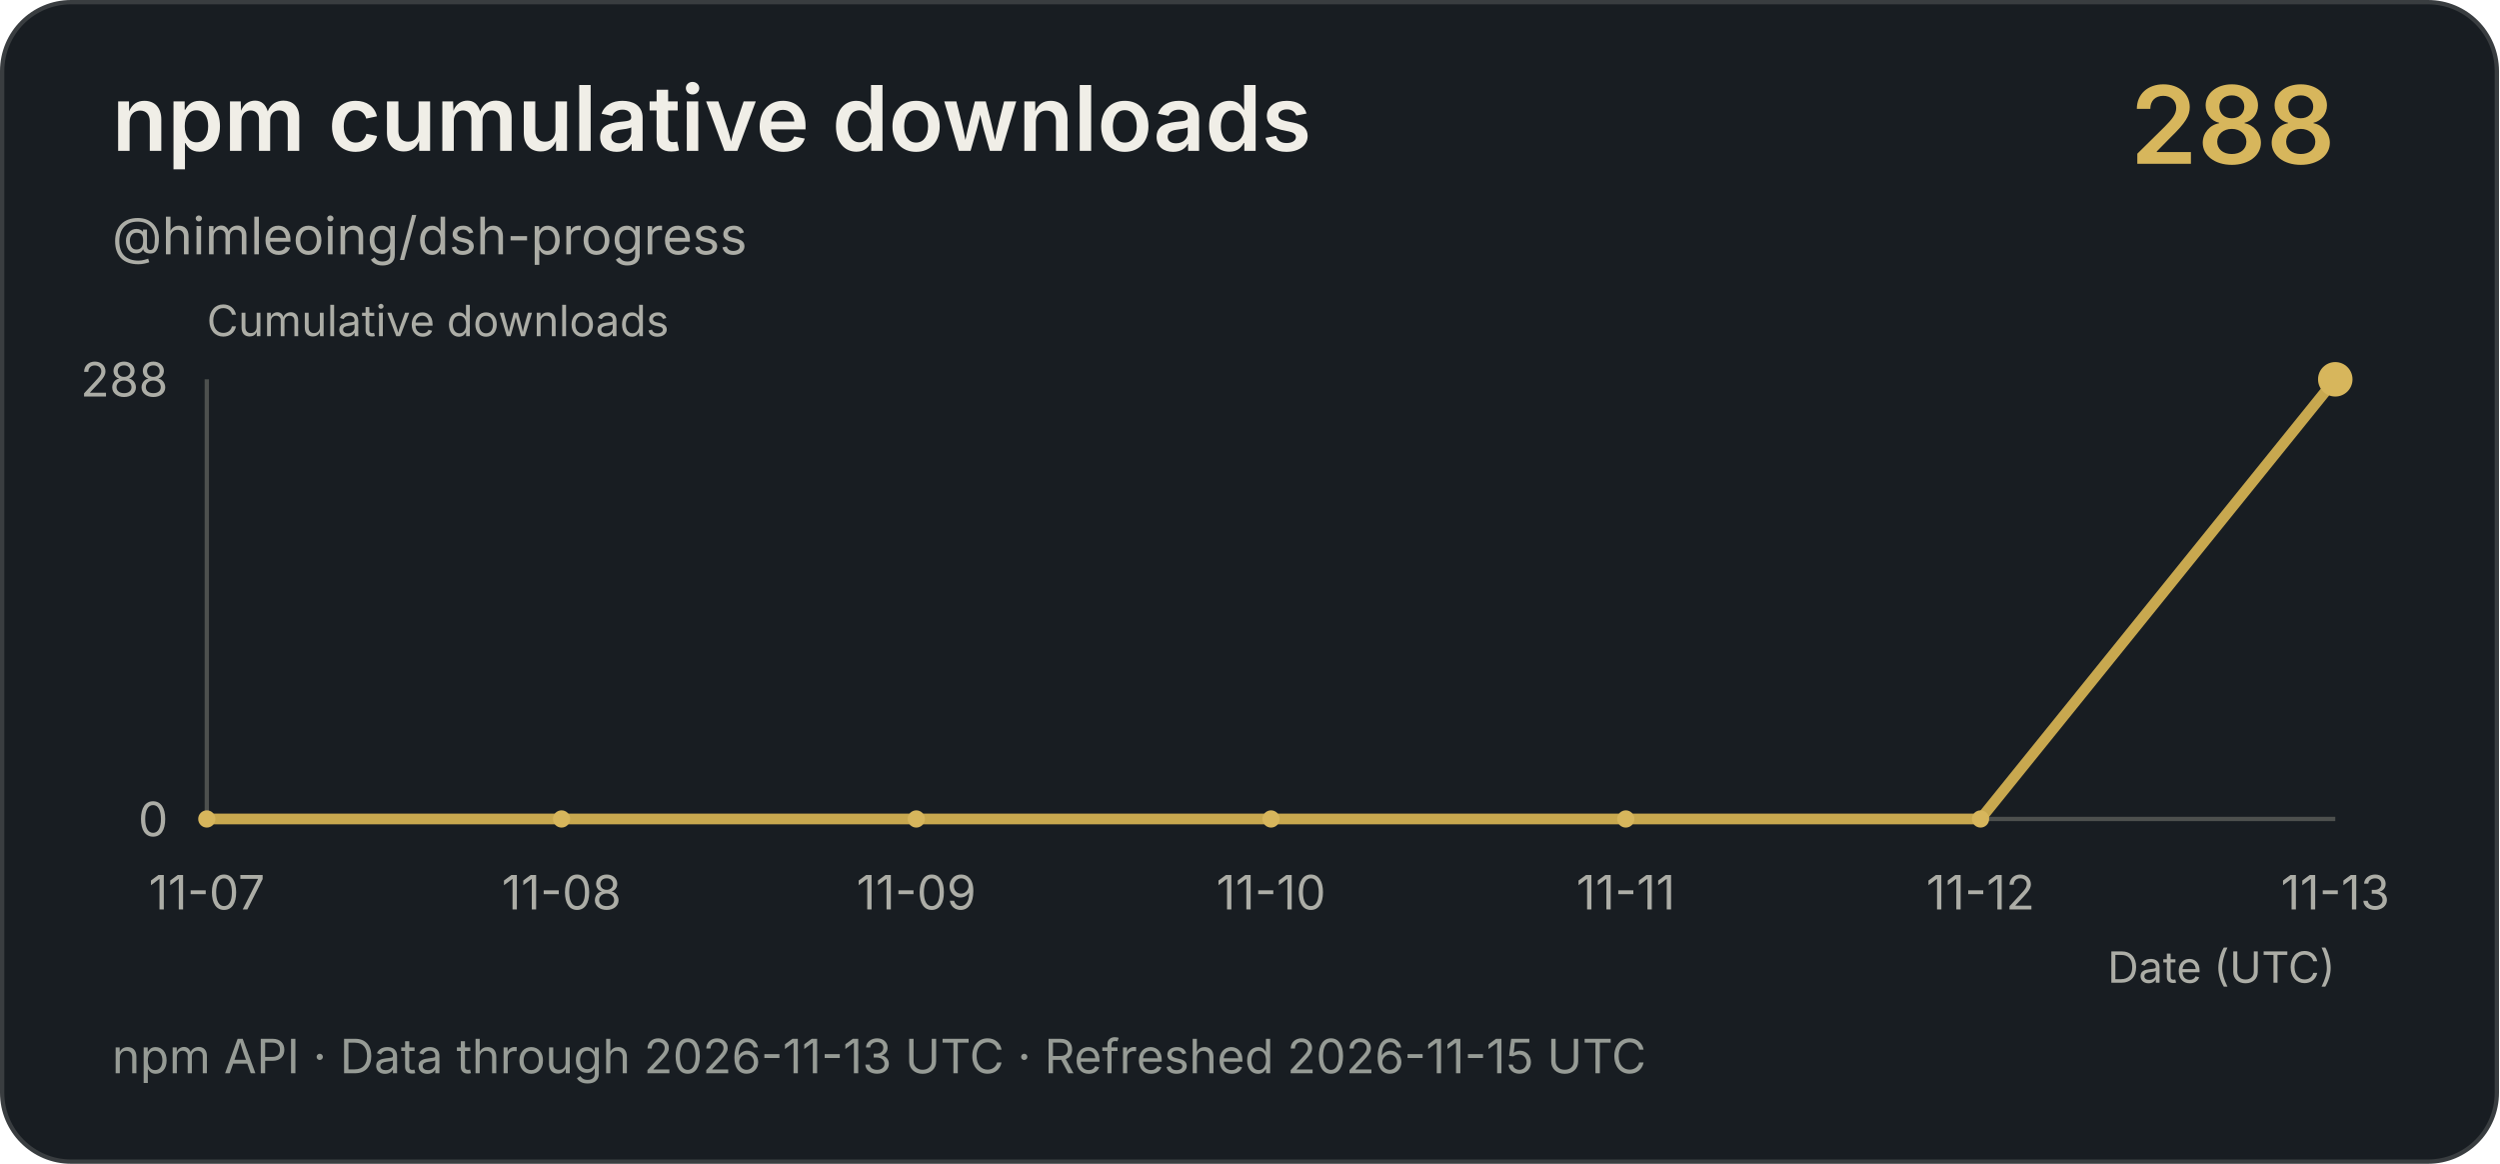
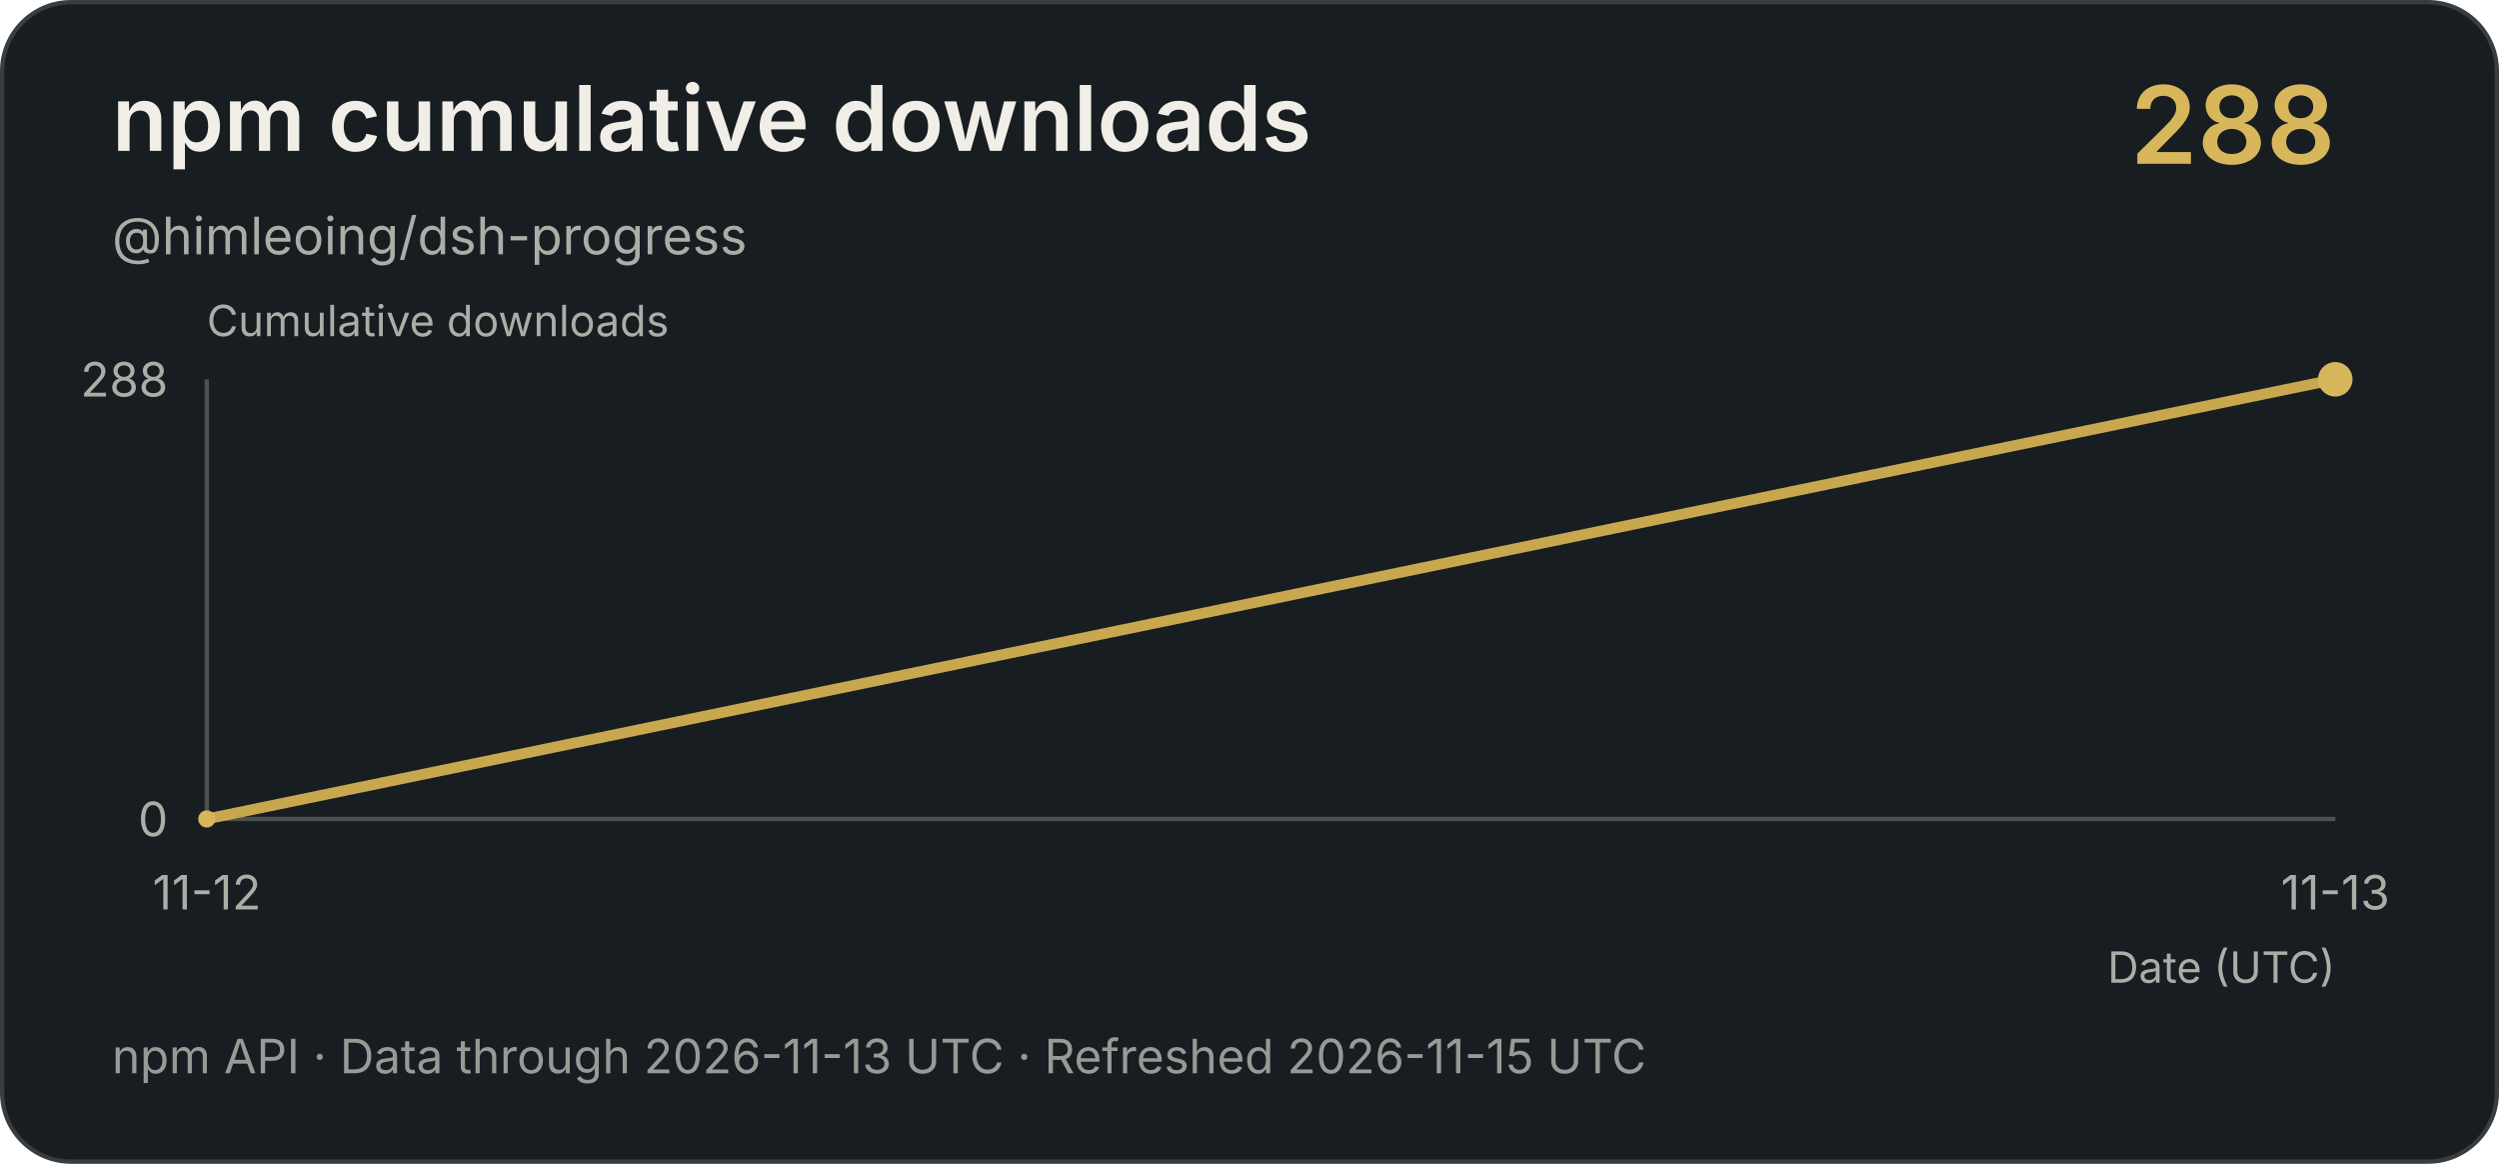
<svg xmlns="http://www.w3.org/2000/svg" width="580" height="270" viewBox="0 0 580 270" role="img" aria-label="npm cumulative downloads">
  <rect x=".5" y=".5" width="579" height="269" rx="16" fill="#181d22" stroke="#393d40" />
  <g font-family="-apple-system,BlinkMacSystemFont,Segoe UI,sans-serif">
    <text x="26" y="35" fill="#f0eee7" font-size="21" font-weight="600">npm cumulative downloads</text>
    <text x="26" y="59" fill="#acada6" font-size="12">@himleoing/dsh-progress</text>
    <text x="542" y="38" text-anchor="end" fill="#d7b65c" font-size="25" font-weight="600">288</text>
    <text x="48" y="78" fill="#acada6" font-size="10">Cumulative downloads</text>
    <text x="542" y="228" text-anchor="end" fill="#acada6" font-size="10">Date (UTC)</text>
    <path d="M48 88V190H542" fill="none" stroke="#4d504e" />
    <text x="39" y="92" text-anchor="end" fill="#acada6" font-size="11">288</text>
    <text x="39" y="194" text-anchor="end" fill="#acada6" font-size="11">0</text>
-     <polyline points="48,190 130.333,190 212.667,190 295,190 377.333,190 459.667,190 542,88" fill="none" stroke="#c8a84f" stroke-width="2.5" />
+     <polyline points="48,190 542,88" fill="none" stroke="#c8a84f" stroke-width="2.5" />
    <circle cx="48" cy="190" r="2" fill="#d7b65c" />
-     <circle cx="130.333" cy="190" r="2" fill="#d7b65c" />
-     <circle cx="212.667" cy="190" r="2" fill="#d7b65c" />
-     <circle cx="295" cy="190" r="2" fill="#d7b65c" />
-     <circle cx="377.333" cy="190" r="2" fill="#d7b65c" />
-     <circle cx="459.667" cy="190" r="2" fill="#d7b65c" />
    <circle cx="542" cy="88" r="4" fill="#d7b65c" />
-     <text x="48" y="211" text-anchor="middle" fill="#acada6" font-size="11">11-07</text>
-     <text x="130.333" y="211" text-anchor="middle" fill="#acada6" font-size="11">11-08</text>
-     <text x="212.667" y="211" text-anchor="middle" fill="#acada6" font-size="11">11-09</text>
-     <text x="295" y="211" text-anchor="middle" fill="#acada6" font-size="11">11-10</text>
-     <text x="377.333" y="211" text-anchor="middle" fill="#acada6" font-size="11">11-11</text>
-     <text x="459.667" y="211" text-anchor="middle" fill="#acada6" font-size="11">11-12</text>
+     <text x="48" y="211" text-anchor="middle" fill="#acada6" font-size="11">11-12</text>
    <text x="542" y="211" text-anchor="middle" fill="#acada6" font-size="11">11-13</text>
    <text x="26" y="249" fill="#969b95" font-size="11">npm API · Data through 2026-11-13 UTC · Refreshed 2026-11-15 UTC</text>
  </g>
</svg>
